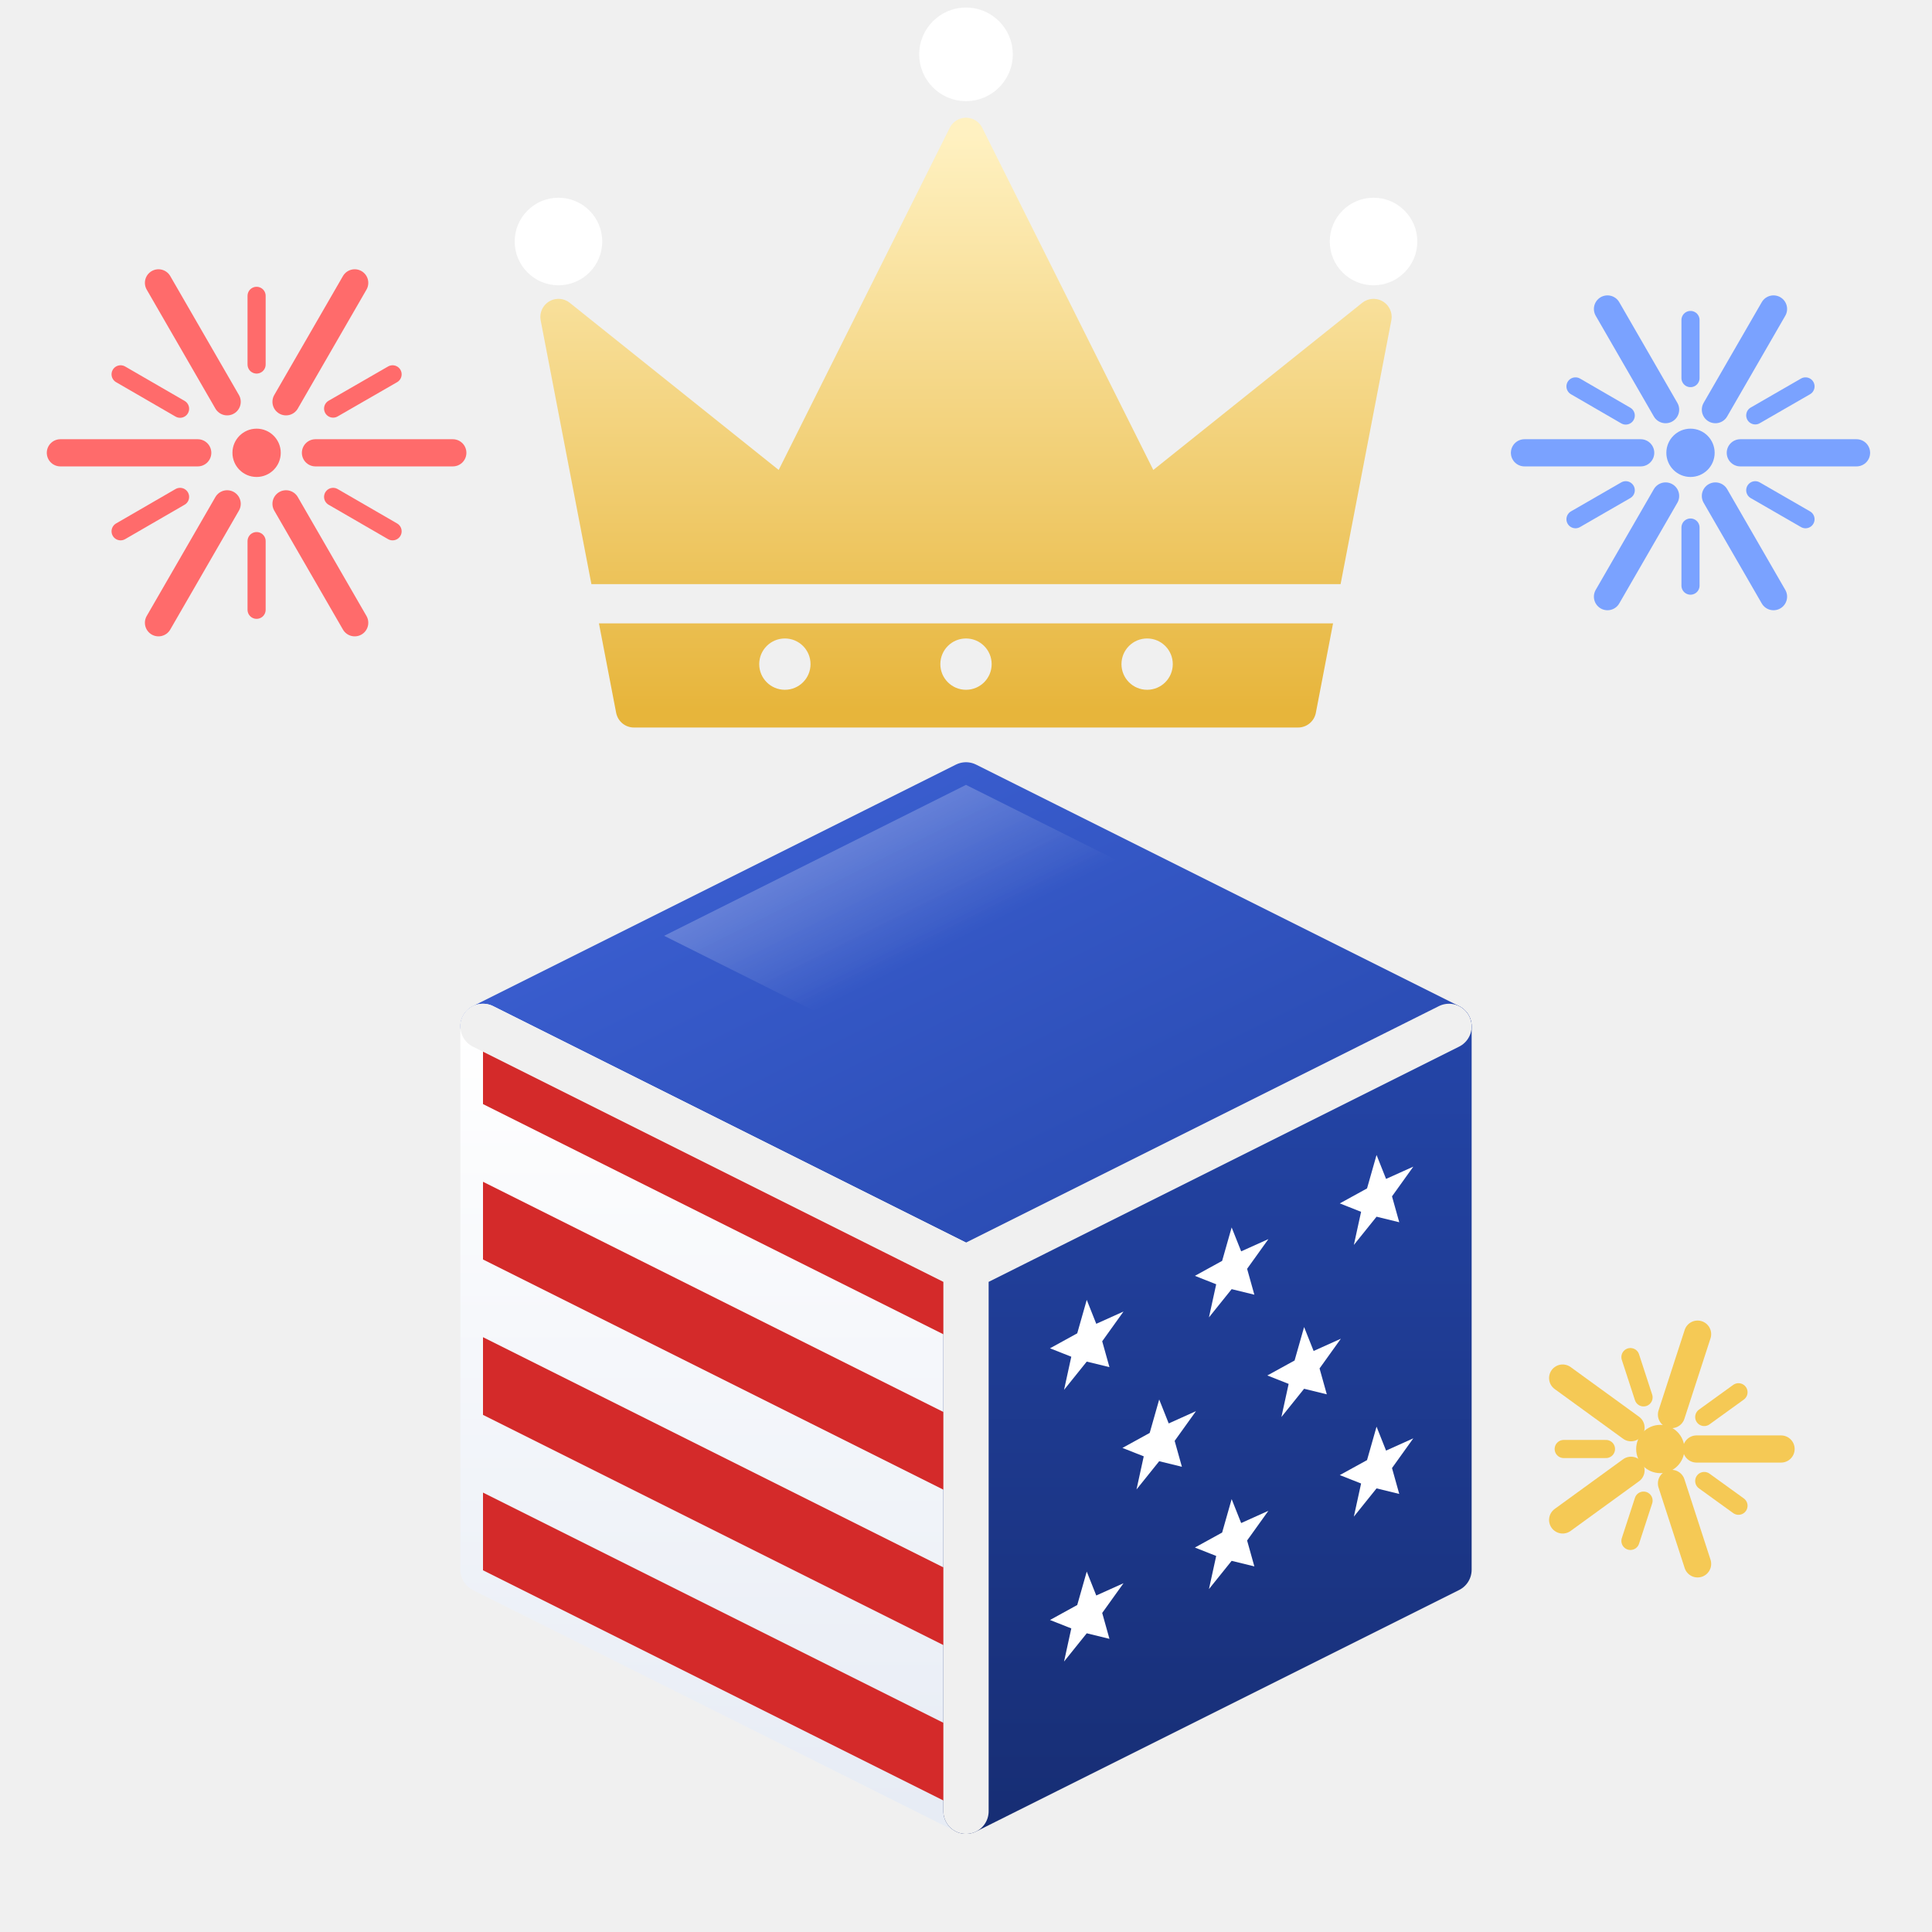
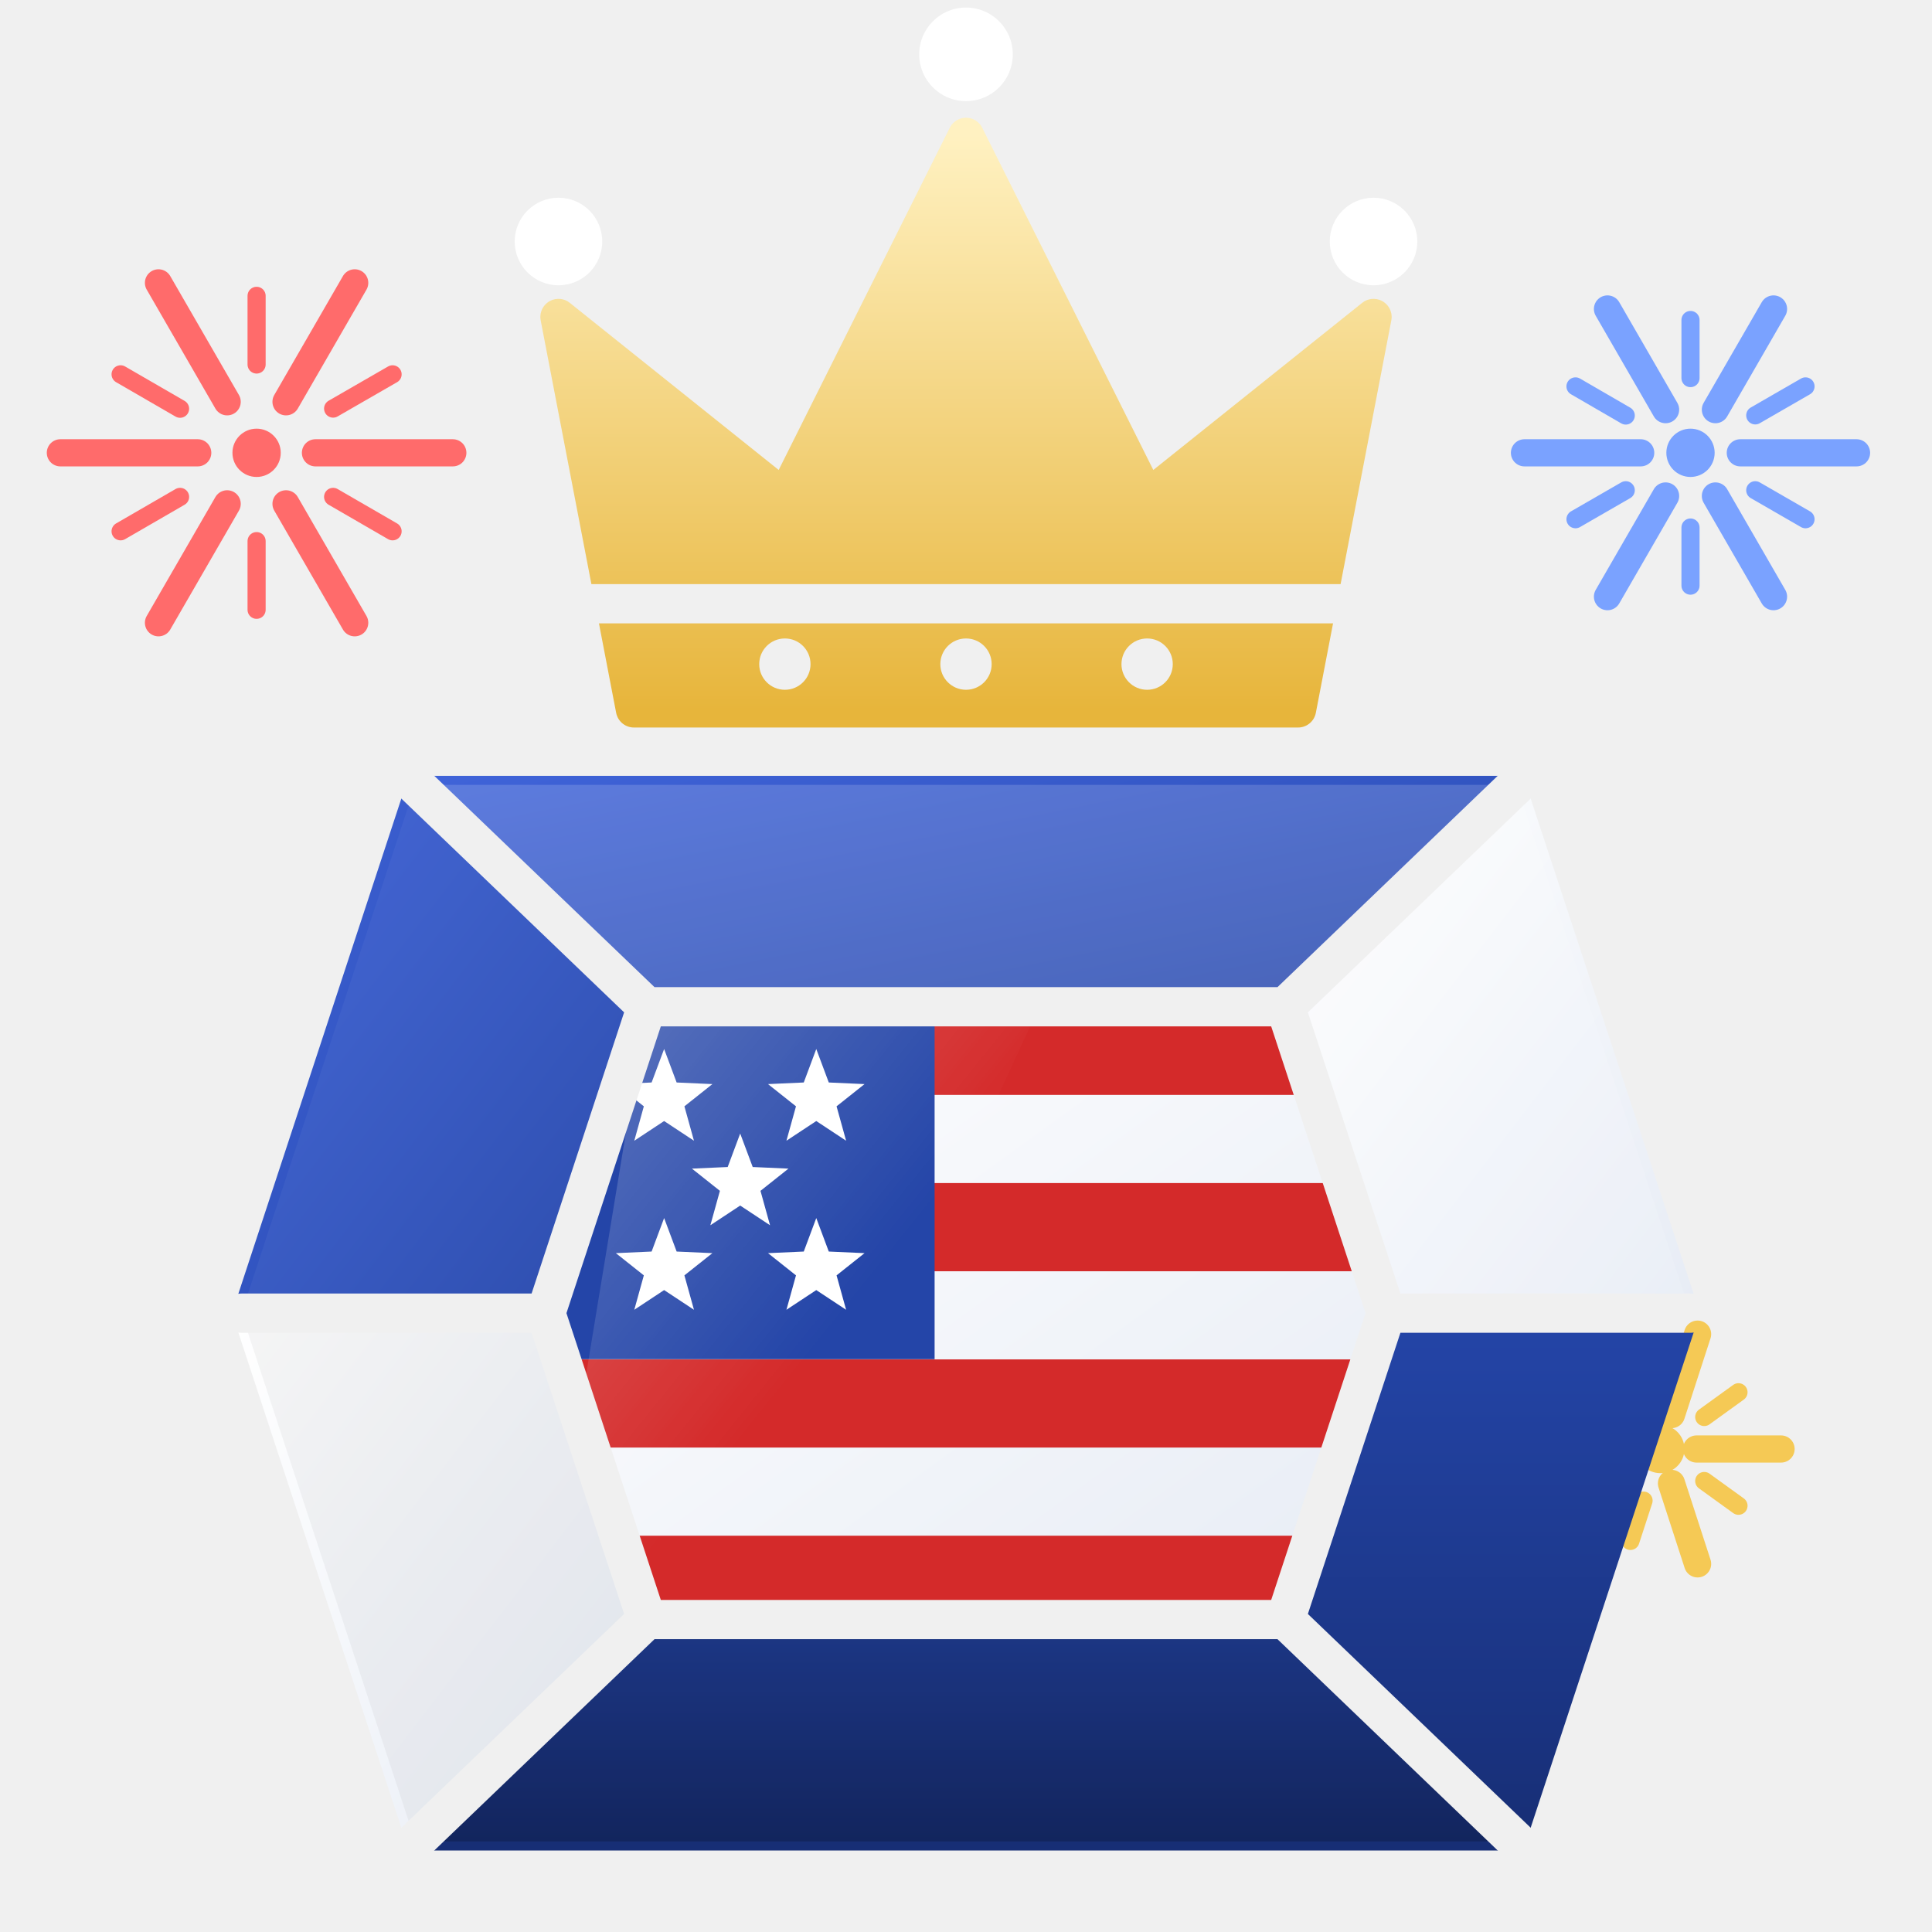
<svg xmlns="http://www.w3.org/2000/svg" viewBox="0 0 128 128" width="128" height="128" role="img" aria-label="Block Master, Independence Day">
  <defs>
    <linearGradient id="independence-top" x1="0" y1="0" x2="1" y2="1">
      <stop offset="0" stop-color="#3f63d8" />
      <stop offset="1" stop-color="#2445a8" />
    </linearGradient>
-     <linearGradient id="independence-left" x1="0" y1="0" x2="0" y2="1">
+     <linearGradient id="independence-left" x1="0" y1="0" x2="1" y2="1">
      <stop offset="0" stop-color="#ffffff" />
      <stop offset="1" stop-color="#e7ecf5" />
    </linearGradient>
    <linearGradient id="independence-right" x1="0" y1="0" x2="0" y2="1">
      <stop offset="0" stop-color="#2445a8" />
      <stop offset="1" stop-color="#172e75" />
    </linearGradient>
    <linearGradient id="independence-crown" x1="0" y1="0" x2="0" y2="1">
      <stop offset="0" stop-color="#fff1c1" />
      <stop offset="1" stop-color="#e7b53b" />
    </linearGradient>
+     <linearGradient id="independence-table" x1="0" y1="0" x2="1" y2="1">
+       <stop offset="0" stop-color="#ffffff" />
+       <stop offset="1" stop-color="#e7ecf5" />
+     </linearGradient>
    <linearGradient id="independence-sheen" x1="0" y1="0" x2="1" y2="1">
-       <stop offset="0" stop-color="#ffffff" stop-opacity="0.45" />
-       <stop offset="0.5" stop-color="#ffffff" stop-opacity="0" />
+       <stop offset="0" stop-color="#ffffff" stop-opacity="0.5" />
+       <stop offset="0.55" stop-color="#ffffff" stop-opacity="0" />
    </linearGradient>
-     <mask id="independence-cube" maskUnits="userSpaceOnUse" x="0" y="0" width="128" height="128">
+     <clipPath id="independence-tablec">
+       <path d="M42.84,66.7 L85.16,66.7 L91.84,87 L85.16,107.3 L42.84,107.3 L36.16,87 Z" />
+     </clipPath>
+     <clipPath id="independence-gemc">
+       <path d="M27.52,52 L100.48,52 L112,87 L100.48,122 L27.52,122 L16,87 Z" />
+     </clipPath>
+     <mask id="independence-gem" maskUnits="userSpaceOnUse" x="0" y="0" width="128" height="128">
      <rect width="128" height="128" fill="white" />
-       <path d="M32,68 L64,84 L96,68 M64,84 L64,120" stroke="black" stroke-width="3" stroke-linecap="round" stroke-linejoin="round" fill="none" />
+       <path d="M27.52,52 L42.84,66.7 M100.48,52 L85.16,66.7 M112,87 L91.84,87 M100.48,122 L85.16,107.3 M27.52,122 L42.84,107.3 M16,87 L36.16,87 M42.84,66.7 L85.16,66.7 L91.84,87 L85.16,107.3 L42.84,107.3 L36.16,87 Z" stroke="black" stroke-width="2.6" stroke-linecap="round" stroke-linejoin="round" fill="none" />
+       <g clip-path="url(#independence-tablec)" />
    </mask>
    <mask id="independence-crownm" maskUnits="userSpaceOnUse" x="0" y="0" width="128" height="128">
      <rect width="128" height="128" fill="white" />
      <path d="M38,40 L90,40" stroke="black" stroke-width="2.6" />
      <circle cx="52" cy="44" r="1.7" fill="black" />
      <circle cx="64" cy="44" r="1.7" fill="black" />
      <circle cx="76" cy="44" r="1.7" fill="black" />
    </mask>
  </defs>
  <g stroke="#ff6b6b" stroke-linecap="round">
    <line x1="20.9" y1="30" x2="30" y2="30" stroke-width="1.8" />
    <line x1="22.07" y1="32.92" x2="26.01" y2="35.2" stroke-width="1.2" />
    <line x1="18.95" y1="33.38" x2="23.5" y2="41.26" stroke-width="1.8" />
    <line x1="17" y1="35.85" x2="17" y2="40.4" stroke-width="1.2" />
    <line x1="15.05" y1="33.38" x2="10.5" y2="41.26" stroke-width="1.8" />
    <line x1="11.93" y1="32.92" x2="7.99" y2="35.2" stroke-width="1.2" />
    <line x1="13.1" y1="30" x2="4" y2="30" stroke-width="1.8" />
    <line x1="11.93" y1="27.08" x2="7.99" y2="24.8" stroke-width="1.2" />
    <line x1="15.05" y1="26.62" x2="10.5" y2="18.74" stroke-width="1.8" />
    <line x1="17" y1="24.15" x2="17" y2="19.6" stroke-width="1.2" />
    <line x1="18.95" y1="26.62" x2="23.5" y2="18.74" stroke-width="1.8" />
    <line x1="22.07" y1="27.07" x2="26.01" y2="24.8" stroke-width="1.2" />
  </g>
  <circle cx="17" cy="30" r="1.6" fill="#ff6b6b" />
  <g stroke="#7aa2ff" stroke-linecap="round">
    <line x1="115.3" y1="30" x2="123" y2="30" stroke-width="1.8" />
    <line x1="116.29" y1="32.48" x2="119.62" y2="34.4" stroke-width="1.2" />
    <line x1="113.65" y1="32.86" x2="117.5" y2="39.53" stroke-width="1.8" />
    <line x1="112" y1="34.95" x2="112" y2="38.8" stroke-width="1.2" />
    <line x1="110.35" y1="32.86" x2="106.5" y2="39.53" stroke-width="1.8" />
    <line x1="107.71" y1="32.48" x2="104.38" y2="34.4" stroke-width="1.2" />
    <line x1="108.7" y1="30" x2="101" y2="30" stroke-width="1.8" />
    <line x1="107.71" y1="27.53" x2="104.38" y2="25.6" stroke-width="1.2" />
    <line x1="110.35" y1="27.14" x2="106.5" y2="20.47" stroke-width="1.8" />
    <line x1="112" y1="25.05" x2="112" y2="21.2" stroke-width="1.2" />
    <line x1="113.65" y1="27.14" x2="117.5" y2="20.47" stroke-width="1.8" />
    <line x1="116.29" y1="27.52" x2="119.62" y2="25.6" stroke-width="1.2" />
  </g>
  <circle cx="112" cy="30" r="1.6" fill="#7aa2ff" />
  <g stroke="#f5c955" stroke-linecap="round">
    <line x1="112.4" y1="96" x2="118" y2="96" stroke-width="1.8" />
    <line x1="112.91" y1="98.12" x2="115.18" y2="99.76" stroke-width="1.2" />
    <line x1="110.74" y1="98.28" x2="112.47" y2="103.61" stroke-width="1.8" />
    <line x1="108.89" y1="99.42" x2="108.02" y2="102.09" stroke-width="1.2" />
    <line x1="108.06" y1="97.41" x2="103.53" y2="100.7" stroke-width="1.8" />
    <line x1="106.4" y1="96" x2="103.6" y2="96" stroke-width="1.2" />
    <line x1="108.06" y1="94.59" x2="103.53" y2="91.3" stroke-width="1.8" />
    <line x1="108.89" y1="92.58" x2="108.02" y2="89.91" stroke-width="1.2" />
    <line x1="110.74" y1="93.72" x2="112.47" y2="88.39" stroke-width="1.8" />
    <line x1="112.91" y1="93.88" x2="115.18" y2="92.24" stroke-width="1.2" />
  </g>
  <circle cx="110" cy="96" r="1.6" fill="#f5c955" />
-   <g mask="url(#independence-cube)" stroke-linejoin="round">
-     <path d="M32,68 L64,52 L96,68 L64,84 Z" fill="url(#independence-top)" stroke="url(#independence-top)" stroke-width="3" />
-     <path d="M32,68 L64,84 L64,120 L32,104 Z" fill="url(#independence-left)" stroke="url(#independence-left)" stroke-width="3" />
-     <path d="M64,84 L96,68 L96,104 L64,120 Z" fill="url(#independence-right)" stroke="url(#independence-right)" stroke-width="3" />
-     <g transform="matrix(0.32 0.16 0 0.36 32 68)">
-       <rect x="0" y="0" width="100" height="14.3" fill="#d42a2a" />
-       <rect x="0" y="28.6" width="100" height="14.3" fill="#d42a2a" />
-       <rect x="0" y="57.2" width="100" height="14.3" fill="#d42a2a" />
-       <rect x="0" y="85.8" width="100" height="14.3" fill="#d42a2a" />
+   <g mask="url(#independence-gem)" stroke-linejoin="round">
+     <path d="M27.52,52 L100.48,52 L85.16,66.7 L42.84,66.7 Z" fill="url(#independence-top)" stroke="url(#independence-top)" stroke-width="1.2" />
+     <path d="M27.52,52 L100.48,52 L85.16,66.7 L42.84,66.7 Z" fill="#ffffff" opacity="0.16" />
+     <path d="M16,87 L27.52,52 L42.84,66.7 L36.16,87 Z" fill="url(#independence-top)" stroke="url(#independence-top)" stroke-width="1.2" />
+     <path d="M16,87 L27.52,52 L42.84,66.7 L36.16,87 Z" fill="#ffffff" opacity="0.04" />
+     <path d="M100.48,52 L112,87 L91.84,87 L85.16,66.7 Z" fill="url(#independence-left)" stroke="url(#independence-left)" stroke-width="1.2" />
+     <path d="M100.48,52 L112,87 L91.84,87 L85.16,66.7 Z" fill="#ffffff" opacity="0.1" />
+     <path d="M27.52,122 L16,87 L36.16,87 L42.84,107.3 Z" fill="url(#independence-left)" stroke="url(#independence-left)" stroke-width="1.2" />
+     <path d="M27.52,122 L16,87 L36.16,87 L42.84,107.3 Z" fill="#000000" opacity="0.04" />
+     <path d="M112,87 L100.48,122 L85.16,107.3 L91.84,87 Z" fill="url(#independence-right)" stroke="url(#independence-right)" stroke-width="1.2" />
+     <path d="M100.48,122 L27.52,122 L42.84,107.3 L85.16,107.3 Z" fill="url(#independence-right)" stroke="url(#independence-right)" stroke-width="1.2" />
+     <path d="M100.48,122 L27.52,122 L42.84,107.3 L85.16,107.3 Z" fill="#000000" opacity="0.2" />
+     <g clip-path="url(#independence-gemc)" />
+     <path d="M42.84,66.7 L85.16,66.7 L91.84,87 L85.16,107.3 L42.84,107.3 L36.16,87 Z" fill="url(#independence-table)" />
+     <g clip-path="url(#independence-tablec)">
+       <g transform="matrix(0.56 0 0 0.56 36.16 66.7)">
+         <rect x="0" y="0" width="100" height="10.43" fill="#d42a2a" />
+         <rect x="0" y="20.86" width="100" height="10.43" fill="#d42a2a" />
+         <rect x="0" y="41.72" width="100" height="10.43" fill="#d42a2a" />
+         <rect x="0" y="62.58" width="100" height="10.43" fill="#d42a2a" />
+         <rect x="0" y="0" width="46" height="41.7" fill="#2445a8" />
+         <polygon points="14,5 15.48,8.96 19.71,9.15 16.4,11.78 17.53,15.85 14,13.52 10.47,15.85 11.6,11.78 8.29,9.15 12.52,8.96" fill="#ffffff" />
+         <polygon points="32,5 33.48,8.96 37.71,9.15 34.4,11.78 35.53,15.85 32,13.52 28.47,15.85 29.6,11.78 26.29,9.15 30.52,8.96" fill="#ffffff" />
+         <polygon points="23,15 24.48,18.96 28.71,19.15 25.4,21.78 26.53,25.85 23,23.52 19.47,25.85 20.6,21.78 17.29,19.15 21.52,18.96" fill="#ffffff" />
+         <polygon points="14,25 15.48,28.96 19.71,29.15 16.4,31.78 17.53,35.85 14,33.52 10.47,35.85 11.6,31.78 8.29,29.15 12.52,28.96" fill="#ffffff" />
+         <polygon points="32,25 33.48,28.96 37.71,29.15 34.4,31.78 35.53,35.85 32,33.52 28.47,35.85 29.6,31.78 26.29,29.15 30.52,28.96" fill="#ffffff" />
+       </g>
+       <path d="M42.84,66.7 L68.84,66.7 L50.16,107.3 L36.16,107.3 Z" fill="url(#independence-sheen)" opacity="0.55" />
    </g>
-     <g transform="matrix(0.32 -0.16 0 0.36 64 84)">
-       <polygon points="25,17 26.97,22.28 32.61,22.53 28.2,26.04 29.7,31.47 25,28.36 20.3,31.47 21.8,26.04 17.39,22.53 23.03,22.28" fill="#ffffff" />
-       <polygon points="55,17 56.97,22.28 62.61,22.53 58.2,26.04 59.7,31.47 55,28.36 50.3,31.47 51.8,26.04 47.39,22.53 53.03,22.28" fill="#ffffff" />
-       <polygon points="85,17 86.97,22.28 92.61,22.53 88.2,26.04 89.7,31.47 85,28.36 80.3,31.47 81.8,26.04 77.39,22.53 83.03,22.28" fill="#ffffff" />
-       <polygon points="40,42 41.97,47.28 47.61,47.53 43.2,51.04 44.7,56.47 40,53.36 35.3,56.47 36.8,51.04 32.39,47.53 38.03,47.28" fill="#ffffff" />
-       <polygon points="70,42 71.97,47.28 77.61,47.53 73.2,51.04 74.7,56.47 70,53.36 65.3,56.47 66.8,51.04 62.39,47.53 68.03,47.28" fill="#ffffff" />
-       <polygon points="25,67 26.97,72.28 32.61,72.53 28.2,76.04 29.7,81.47 25,78.36 20.3,81.47 21.8,76.04 17.39,72.53 23.03,72.28" fill="#ffffff" />
-       <polygon points="55,67 56.97,72.28 62.61,72.53 58.2,76.04 59.7,81.47 55,78.36 50.3,81.47 51.8,76.04 47.39,72.53 53.03,72.28" fill="#ffffff" />
-       <polygon points="85,67 86.97,72.28 92.61,72.53 88.2,76.04 89.7,81.47 85,78.36 80.3,81.47 81.8,76.04 77.39,72.53 83.03,72.28" fill="#ffffff" />
-     </g>
-     <path d="M44,62 L64,52 L84,62 L64,72 Z" fill="url(#independence-sheen)" />
  </g>
  <g mask="url(#independence-crownm)" stroke-linejoin="round">
    <path d="M42,47 L37,21 L52,33 L64,9 L76,33 L91,21 L86,47 Z" fill="url(#independence-crown)" stroke="url(#independence-crown)" stroke-width="2.4" />
  </g>
  <circle cx="37" cy="16" r="2.9" fill="#ffffff" />
  <circle cx="64" cy="3.6" r="3.1" fill="#ffffff" />
  <circle cx="91" cy="16" r="2.9" fill="#ffffff" />
</svg>
